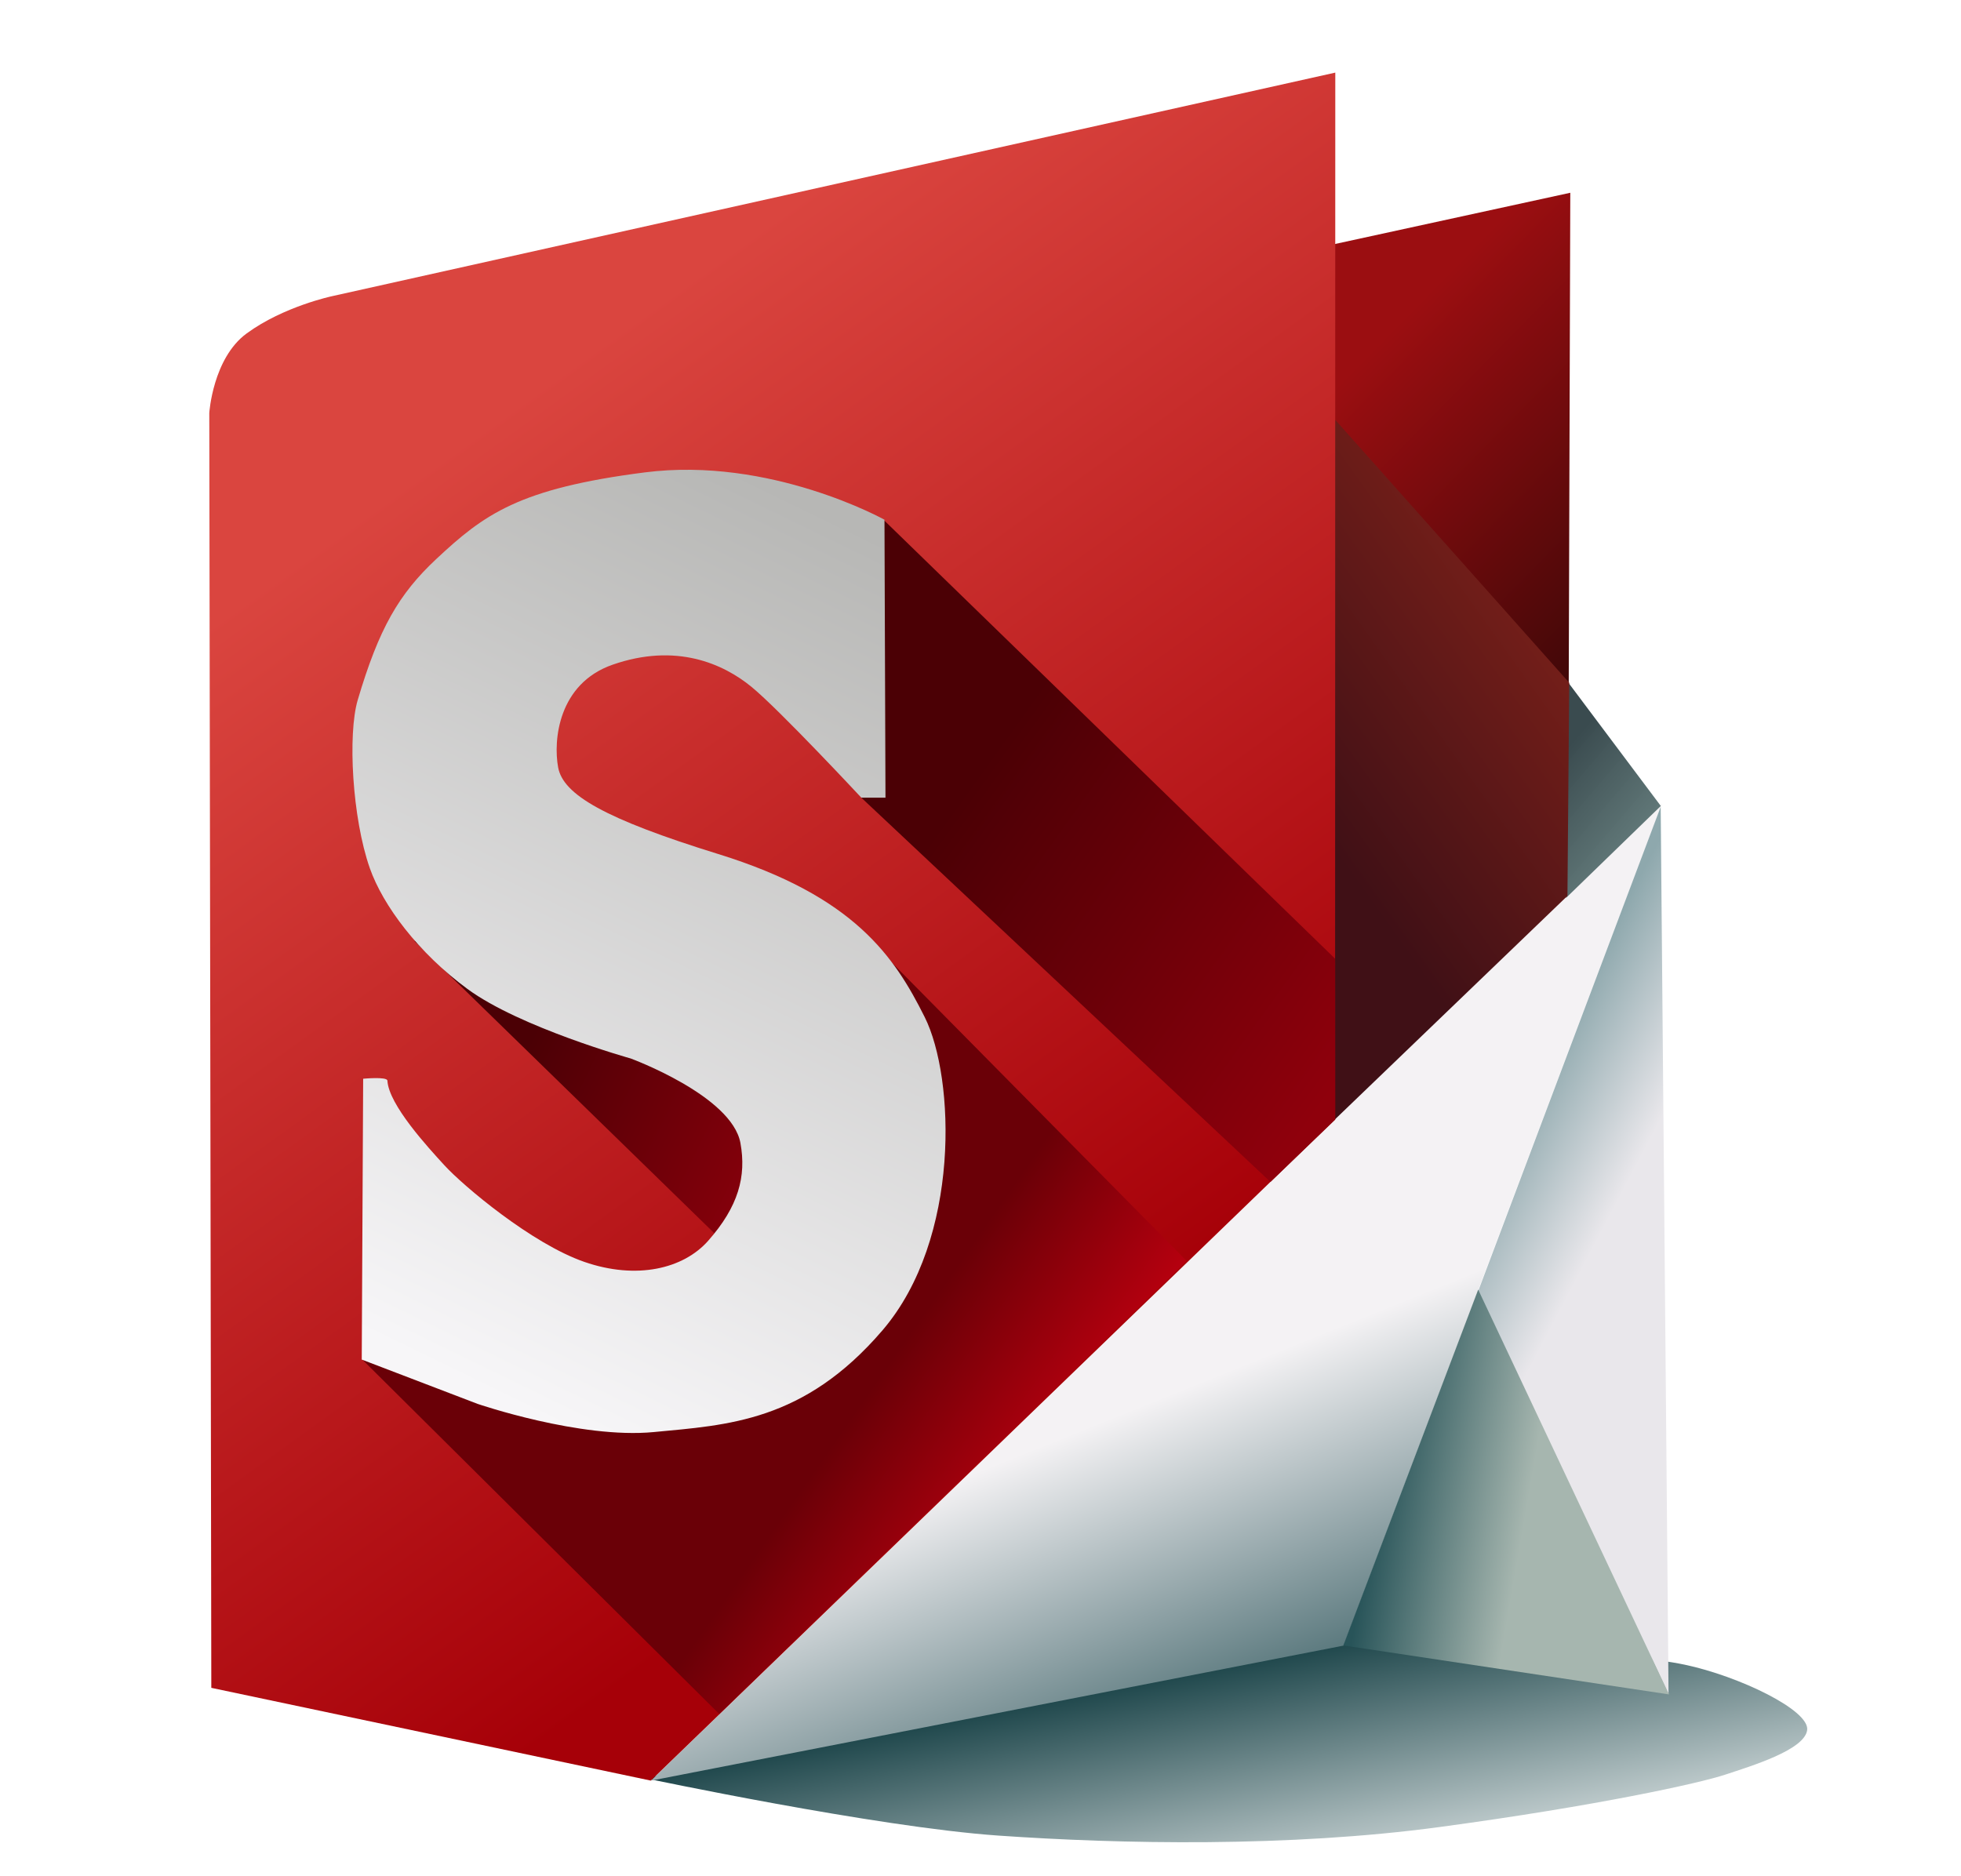
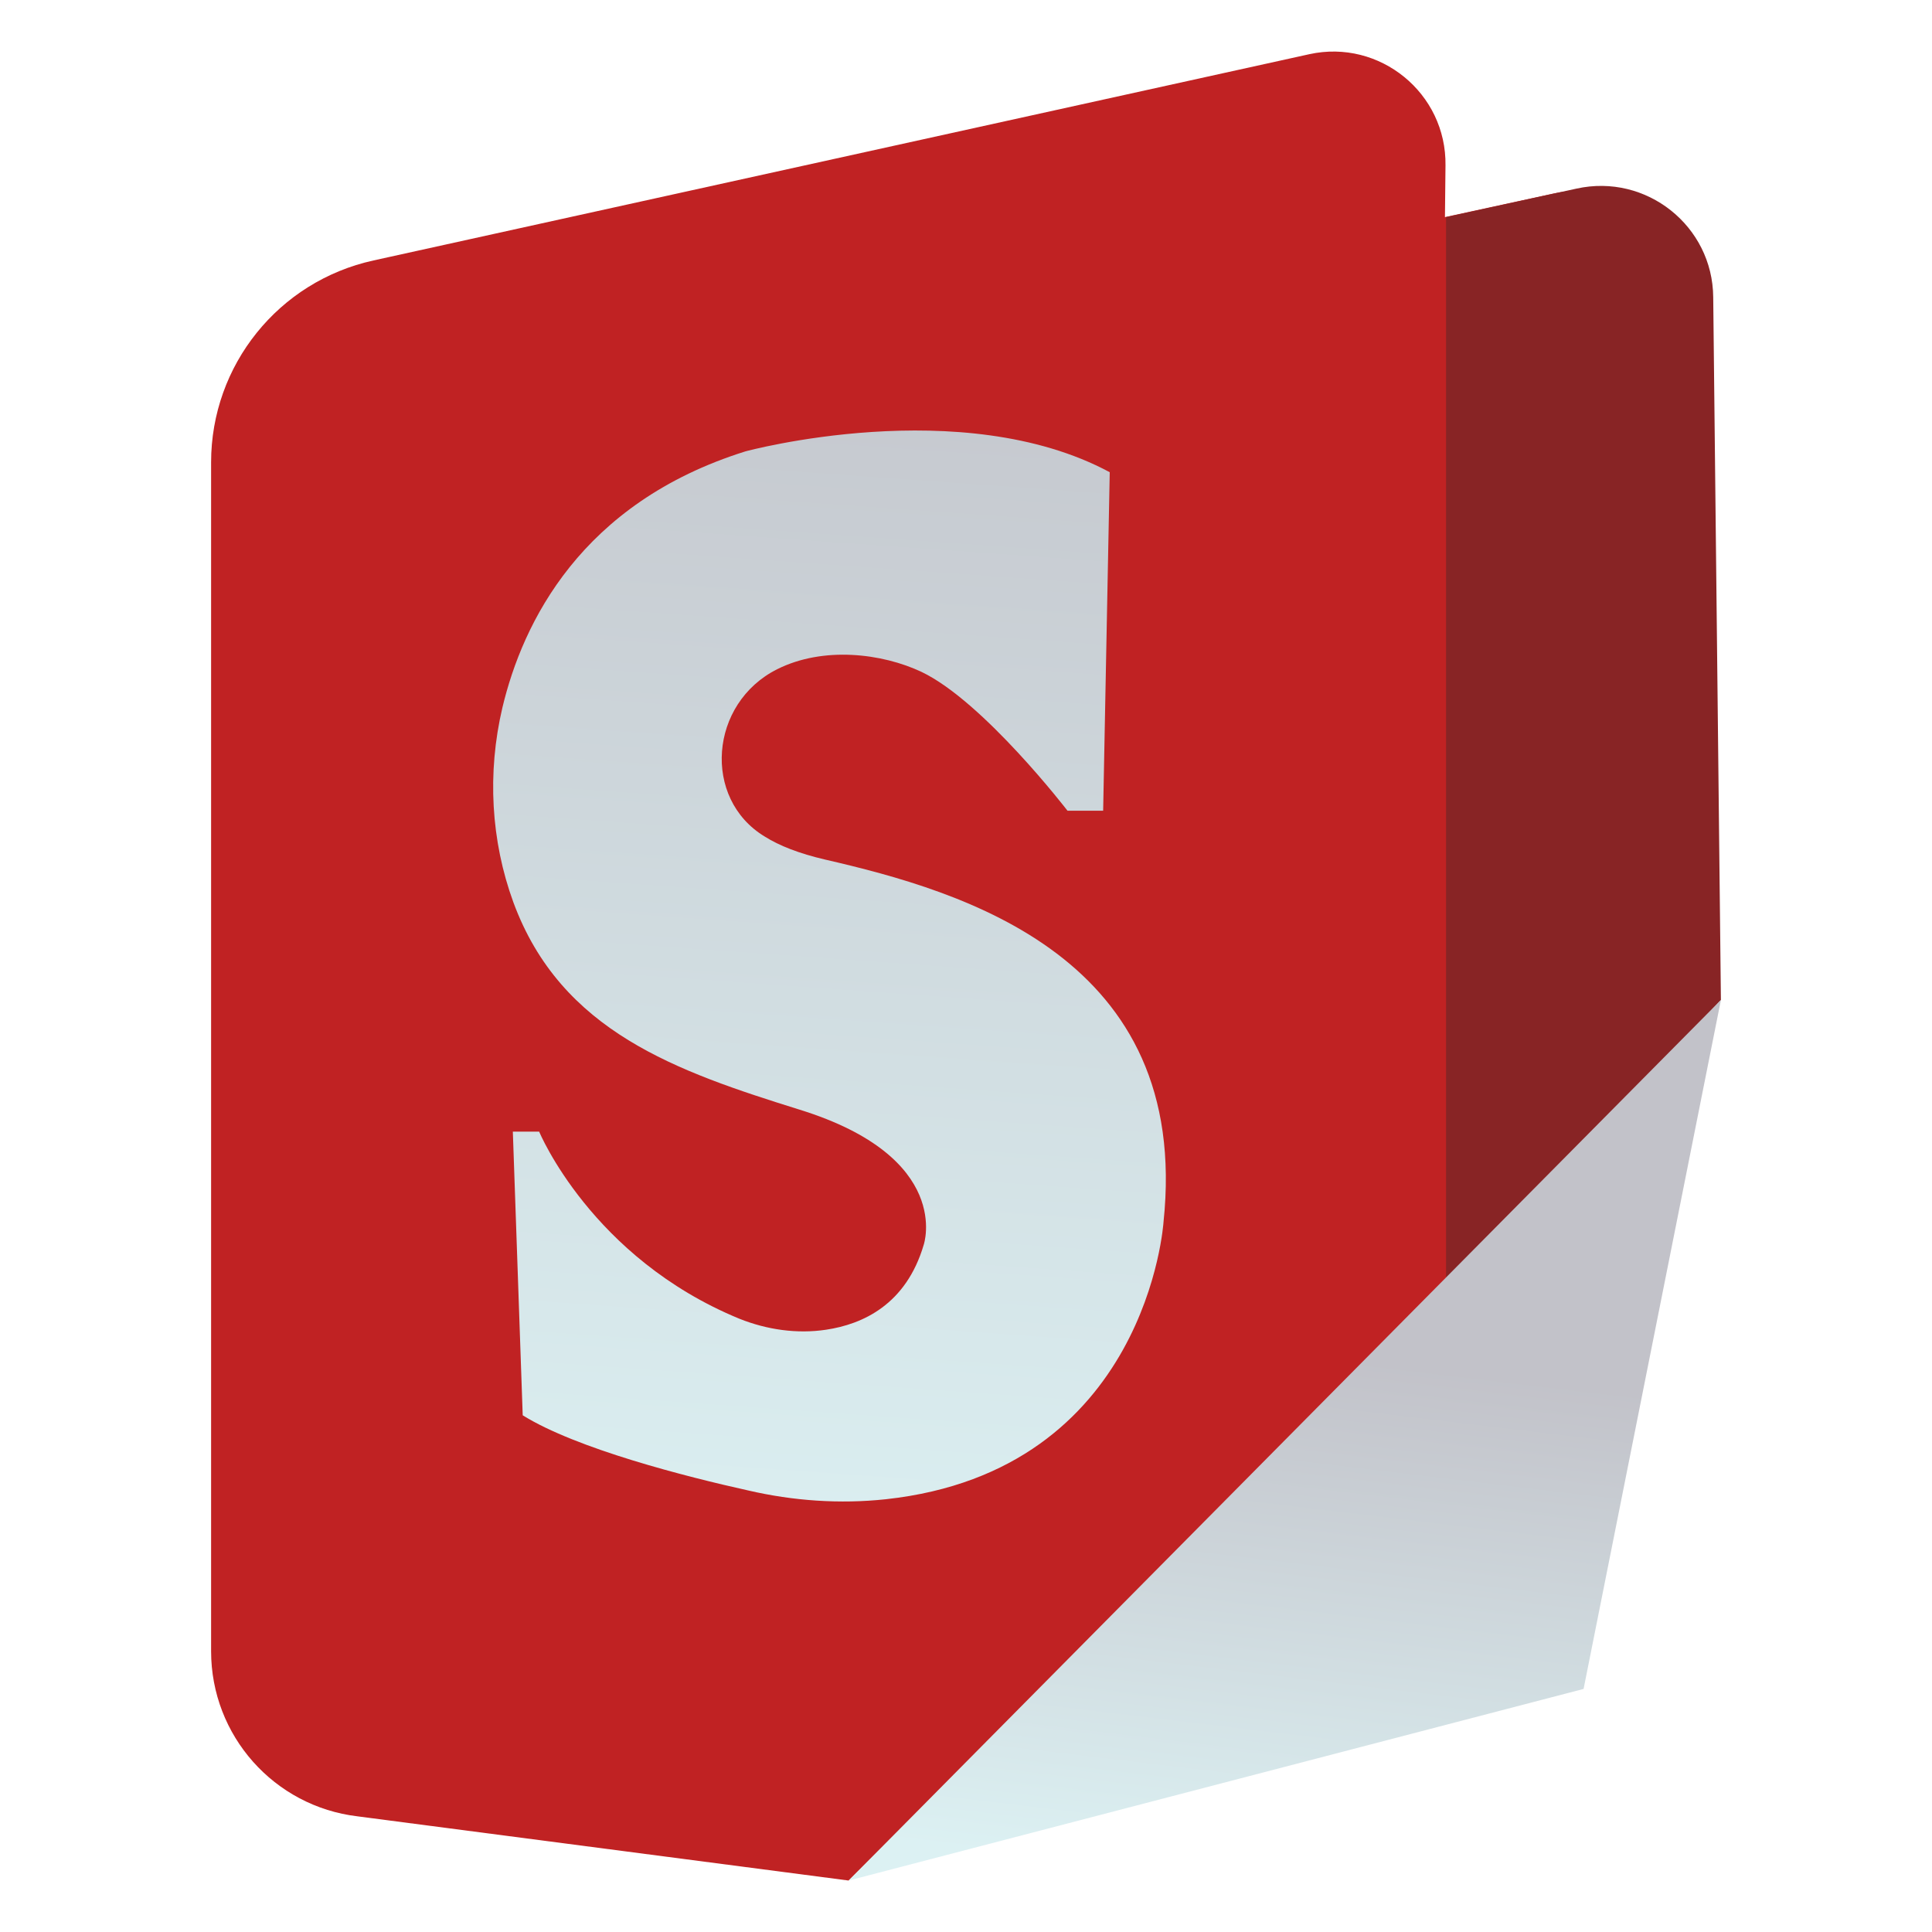
- <svg xmlns="http://www.w3.org/2000/svg" xmlns:xlink="http://www.w3.org/1999/xlink" id="svg745" width="376.207" height="359.846" version="1.1" viewBox="0 0 99.538 95.209" xml:space="preserve">
-   <defs id="defs742">
-     <linearGradient id="linearGradient72198">
-       <stop style="stop-color:#ccd6d7;stop-opacity:1" id="stop72194" offset="0" />
-       <stop style="stop-color:#0f3a3f;stop-opacity:1" id="stop72196" offset="1" />
+ <svg xmlns="http://www.w3.org/2000/svg" id="Layer_1" x="0" y="0" version="1.1" viewBox="0 0 512 512" style="enable-background:new 0 0 512 512" xml:space="preserve">
+   <defs id="defs173">
+     <linearGradient id="XMLID_5_" x1="304.496" x2="316.036" y1="422.91" y2="326.263" gradientUnits="userSpaceOnUse">
+       <stop offset="0" style="stop-color:#dcf1f3" id="stop156" />
+       <stop offset="1" style="stop-color:#c2c2c9" id="stop158" />
    </linearGradient>
-     <linearGradient id="linearGradient71928">
-       <stop style="stop-color:#4b0005;stop-opacity:1" id="stop71924" offset="0" />
-       <stop style="stop-color:#8f000c;stop-opacity:1" id="stop71926" offset="1" />
+   </defs>
+   <style id="style150" type="text/css">.st1{fill:#c02223}.st2{fill:#882425}.st3{fill:url(#XMLID_5_)}.st4{fill:url(#XMLID_7_)}</style>
+   <g id="XMLID_4_">
+     <path id="XMLID_131_" d="M 347.014,14.356 98.978,69.023 C 73.825,74.547 55.942,96.792 55.942,122.526 v 315.061 c 0,22.39 16.72,41.145 38.819,43.763 L 224.886,498.36 339.486,384.265 455.766,265.154 453.731,84.87 C 453.44,62.916 433.085,46.632 411.713,51.285 l -28.787,6.252 0.145,-13.667 C 383.362,24.679 365.624,10.285 347.014,14.356 Z" class="st1" style="stroke-width:1.454" />
+     <path id="XMLID_117_" d="m 383.216,57.537 v 285.837 L 456.057,265.009 454.021,78.764 C 453.876,59.863 436.284,45.906 417.819,49.976 Z" class="st2" style="stroke-width:1.454" />
+     <polygon id="XMLID_18_" points="234.7 422.6 368.5 387.7 393.5 262.2" class="st3" style="fill:url(#XMLID_5_)" transform="matrix(1.455631,0,0,1.454827,-116.7316,-116.4523)" />
+     <linearGradient id="XMLID_7_" x1="223.084" x2="241.417" y1="372.756" y2="114.557" gradientTransform="matrix(1.453904,0,0,1.453904,-116.1998,-116.2047)" gradientUnits="userSpaceOnUse">
+       <stop offset="0" style="stop-color:#dcf1f3" id="stop163" />
+       <stop offset="1" style="stop-color:#c2c2c9" id="stop165" />
    </linearGradient>
-     <linearGradient id="linearGradient71920">
-       <stop style="stop-color:#4b0005;stop-opacity:1" id="stop71916" offset="0" />
-       <stop style="stop-color:#8f000c;stop-opacity:1" id="stop71918" offset="1" />
-     </linearGradient>
-     <linearGradient id="linearGradient69598">
-       <stop style="stop-color:#6a0007;stop-opacity:1" id="stop69594" offset="0" />
-       <stop style="stop-color:#b8000f;stop-opacity:1" id="stop69596" offset="1" />
-     </linearGradient>
-     <linearGradient id="linearGradient46361">
-       <stop style="stop-color:#f7f6f8;stop-opacity:1" id="stop46359" offset="0" />
-       <stop style="stop-color:#b7b7b5;stop-opacity:1" id="stop46357" offset="1" />
-     </linearGradient>
-     <linearGradient id="linearGradient40554">
-       <stop style="stop-color:#f4f2f4;stop-opacity:1" id="stop40550" offset="0" />
-       <stop style="stop-color:#57767b;stop-opacity:1" id="stop40552" offset="1" />
-     </linearGradient>
-     <linearGradient id="linearGradient39095">
-       <stop style="stop-color:#285459;stop-opacity:1" id="stop39093" offset="0" />
-       <stop style="stop-color:#a6b6af;stop-opacity:1" id="stop39091" offset="1" />
-     </linearGradient>
-     <linearGradient id="linearGradient36672">
-       <stop style="stop-color:#da453f;stop-opacity:1" id="stop36668" offset="0" />
-       <stop style="stop-color:#a60008;stop-opacity:1" id="stop36670" offset="1" />
-     </linearGradient>
-     <linearGradient id="linearGradient19524">
-       <stop style="stop-color:#3a4b4f;stop-opacity:1" id="stop19522" offset="0" />
-       <stop style="stop-color:#617979;stop-opacity:.975" id="stop19520" offset="1" />
-     </linearGradient>
-     <linearGradient id="linearGradient17996">
-       <stop style="stop-color:#401016;stop-opacity:1" id="stop17994" offset="0" />
-       <stop style="stop-color:#761f19;stop-opacity:1" id="stop17992" offset="1" />
-     </linearGradient>
-     <linearGradient id="linearGradient15569">
-       <stop style="stop-color:#8ea8ad;stop-opacity:1" id="stop15565" offset="0" />
-       <stop style="stop-color:#e9e7eb;stop-opacity:1" id="stop15567" offset="1" />
-     </linearGradient>
-     <linearGradient id="linearGradient15557">
-       <stop style="stop-color:#9b0e11;stop-opacity:1" id="stop15553" offset="0" />
-       <stop style="stop-color:#370707;stop-opacity:1" id="stop15555" offset="1" />
-     </linearGradient>
-     <linearGradient id="linearGradient15559" x1="120.067" x2="135.163" y1="63.258" y2="78.079" gradientUnits="userSpaceOnUse" xlink:href="#linearGradient15557" />
-     <linearGradient id="linearGradient15571" x1="127.97" x2="133.89" y1="101.661" y2="104.77" gradientUnits="userSpaceOnUse" xlink:href="#linearGradient15569" />
-     <linearGradient id="linearGradient17998" x1="117.928" x2="130.674" y1="86.055" y2="76.946" gradientUnits="userSpaceOnUse" xlink:href="#linearGradient17996" />
-     <linearGradient id="linearGradient19528" x1="130.982" x2="135.721" y1="82.403" y2="86.452" gradientUnits="userSpaceOnUse" xlink:href="#linearGradient19524" />
-     <linearGradient id="linearGradient36674" x1="63.798" x2="96.637" y1="74.818" y2="120.293" gradientUnits="userSpaceOnUse" xlink:href="#linearGradient36672" />
-     <linearGradient id="linearGradient39097" x1="120.545" x2="128.042" y1="124.769" y2="126.07" gradientUnits="userSpaceOnUse" xlink:href="#linearGradient39095" />
-     <linearGradient id="linearGradient40556" x1="113.846" x2="119.659" y1="114.043" y2="128.502" gradientUnits="userSpaceOnUse" xlink:href="#linearGradient40554" />
-     <linearGradient id="linearGradient46363" x1="73.993" x2="94.845" y1="114.139" y2="71.247" gradientUnits="userSpaceOnUse" xlink:href="#linearGradient46361" />
-     <linearGradient id="linearGradient69600" x1="95.854" x2="103.778" y1="114.667" y2="120.189" gradientUnits="userSpaceOnUse" xlink:href="#linearGradient69598" />
-     <linearGradient id="linearGradient71922" x1="98.58" x2="118.097" y1="87.187" y2="101.194" gradientUnits="userSpaceOnUse" xlink:href="#linearGradient71920" />
-     <linearGradient id="linearGradient71930" x1="78.278" x2="92.313" y1="97.433" y2="104.335" gradientUnits="userSpaceOnUse" xlink:href="#linearGradient71928" />
-     <linearGradient id="linearGradient72200" x1="125.766" x2="123.333" y1="138.468" y2="126.033" gradientUnits="userSpaceOnUse" xlink:href="#linearGradient72198" />
-   </defs>
-   <g id="layer5" style="display:inline" transform="translate(-51.42014,-44.47029)">
-     <path style="display:inline;fill:url(#linearGradient72200);fill-opacity:1;stroke:none;stroke-width:.265px;stroke-linecap:butt;stroke-linejoin:miter;stroke-opacity:1" id="path72192" d="m 84.146,134.739 c 0,0 11.721,2.483 17.939,2.917 6.218,0.434 14.753,0.6 22.412,-0.434 8.01,-1.081 13.199,-2.227 14.5,-2.661 1.301,-0.434 4.008,-1.243 4.152,-2.255 0.145,-1.012 -3.47,-2.747 -6.218,-3.326 -2.747,-0.578 -12.724,-1.446 -14.893,-1.446 -2.169,0 -37.893,7.205 -37.893,7.205 z" />
-   </g>
-   <g id="layer2" style="display:inline" transform="translate(-51.42014,-44.47029)">
-     <path style="display:inline;fill:url(#linearGradient40556);fill-opacity:1;stroke:none;stroke-width:.265px;stroke-linecap:butt;stroke-linejoin:miter;stroke-opacity:1" id="path960" d="m 84.461,134.867 35.166,-6.857 16.155,-42.738 z" />
-     <path style="fill:url(#linearGradient15571);fill-opacity:1;stroke:none;stroke-width:.265px;stroke-linecap:butt;stroke-linejoin:miter;stroke-opacity:1" id="path964" d="m 135.715,85.428 0.398,45.049 -9.662,-20.462 z" />
-     <path style="display:inline;fill:url(#linearGradient39097);fill-opacity:1;stroke:none;stroke-width:.265px;stroke-linecap:butt;stroke-linejoin:miter;stroke-opacity:1" id="path966" d="m 119.605,128.003 16.534,2.487 -9.688,-20.551 z" />
-     <path style="display:inline;fill:url(#linearGradient15559);fill-opacity:1;stroke:none;stroke-width:.265px;stroke-linecap:butt;stroke-linejoin:miter;stroke-opacity:1" id="path968" d="m 118.422,57.023 12.704,-2.767 -0.079,25.087 -12.439,-13.377 z" />
-     <path style="display:inline;fill:url(#linearGradient19528);fill-opacity:1;stroke:none;stroke-width:.265px;stroke-linecap:butt;stroke-linejoin:miter;stroke-opacity:1" id="path970" d="m 135.721,85.387 -4.842,-6.459 0.03,11.127 z" />
-     <path style="display:inline;fill:url(#linearGradient17998);fill-opacity:1;stroke:none;stroke-width:.265px;stroke-linecap:butt;stroke-linejoin:miter;stroke-opacity:1" id="path972" d="m 119.103,65.682 11.969,13.449 -0.09,10.82 -11.886,11.43 z" />
-     <path style="display:inline;fill:url(#linearGradient36674);fill-opacity:1;stroke:none;stroke-width:.265px;stroke-linecap:butt;stroke-linejoin:miter;stroke-opacity:1" id="path958" d="M 62.146,130.156 62.043,65.435 c 0,0 0.179,-2.778 1.895,-4.036 1.875,-1.375 4.342,-1.894 4.342,-1.894 l 50.918,-11.349 -0.011,53.144 -34.733,33.565 z" />
-   </g>
-   <g id="layer3" style="display:inline" transform="translate(-51.42014,-44.47029)">
-     <path style="display:inline;fill:url(#linearGradient69600);fill-opacity:1;stroke:none;stroke-width:.265px;stroke-linecap:butt;stroke-linejoin:miter;stroke-opacity:1" id="path54894" d="m 94.781,91.407 16.87,17.075 -23.723,23.002 -18.122,-17.998 5.497,-2.806 18.404,-0.051 2.352,-8.231 z" />
-     <path style="display:inline;fill:url(#linearGradient71930);fill-opacity:1;stroke:none;stroke-width:.265px;stroke-linecap:butt;stroke-linejoin:miter;stroke-opacity:1" id="path54892" d="m 72.44,92.225 16.155,15.746 4.09,-6.799 z" />
-     <path style="display:inline;fill:url(#linearGradient71922);fill-opacity:1;stroke:none;stroke-width:.265px;stroke-linecap:butt;stroke-linejoin:miter;stroke-opacity:1" id="path54890" d="m 95.139,84.965 1.125,-14.11 22.925,22.287 0.008,8.165 -3.289,3.166 z" />
-     <path style="display:inline;fill:url(#linearGradient46363);fill-opacity:1;stroke:none;stroke-width:.265px;stroke-linecap:butt;stroke-linejoin:miter;stroke-opacity:1" id="path46355" d="m 95.139,84.965 h 1.227 l -0.051,-14.11 c 0,0 -5.777,-3.221 -12.167,-2.403 -6.39,0.818 -8.152,2.125 -10.582,4.397 -1.902,1.778 -2.914,3.527 -3.988,7.157 -0.513,1.733 -0.282,5.989 0.613,8.537 0.665,1.892 2.454,4.294 4.959,6.135 2.662,1.956 8.282,3.527 8.282,3.527 0,0 5.135,1.887 5.572,4.294 0.308,1.694 -0.102,3.221 -1.636,4.959 -1.258,1.426 -3.63,1.994 -6.288,1.074 -2.658,-0.92 -6.14,-3.851 -7.106,-4.908 -0.818,-0.895 -2.821,-3.062 -2.89,-4.294 -0.012,-0.214 -1.23,-0.096 -1.23,-0.096 l -0.072,14.257 5.879,2.249 c 0,0 5.214,1.789 8.946,1.431 3.732,-0.358 7.617,-0.511 11.605,-5.163 3.988,-4.652 3.681,-12.832 2.147,-15.899 -1.534,-3.067 -3.561,-6.139 -10.48,-8.282 -5.777,-1.789 -7.873,-3.016 -8.128,-4.397 -0.256,-1.38 0.009,-4.254 2.761,-5.214 3.221,-1.125 5.623,-0.051 7.055,1.125 1.431,1.176 5.572,5.623 5.572,5.623 z" />
+     <path id="XMLID_6_" d="m 282.897,214.849 c 0,0 -22.245,-28.933 -38.674,-36.784 -10.468,-4.943 -26.025,-6.833 -38.238,-0.727 -18.028,9.014 -19.918,34.312 -3.344,44.344 3.926,2.472 9.16,4.507 15.993,6.106 36.638,8.433 97.121,25.879 89.706,96.103 0,0 -4.216,65.862 -73.568,73.422 -12.213,1.309 -24.571,0.436 -36.493,-2.326 -16.429,-3.635 -45.507,-11.05 -59.755,-19.918 l -2.617,-75.167 h 6.979 c 0,0 13.812,33.44 53.067,49.578 7.27,2.908 15.266,4.071 22.972,2.908 9.741,-1.454 21.227,-6.688 25.879,-22.536 0,0 7.851,-23.117 -32.858,-35.766 -32.567,-10.177 -63.245,-20.645 -75.894,-54.958 -5.961,-16.284 -6.979,-34.312 -2.908,-51.614 5.379,-22.536 20.791,-54.231 64.408,-67.897 0,0 57.284,-15.557 96.539,5.525 l -1.745,89.706 z" class="st4" style="fill:url(#XMLID_7_);stroke-width:1.454" />
  </g>
</svg>
